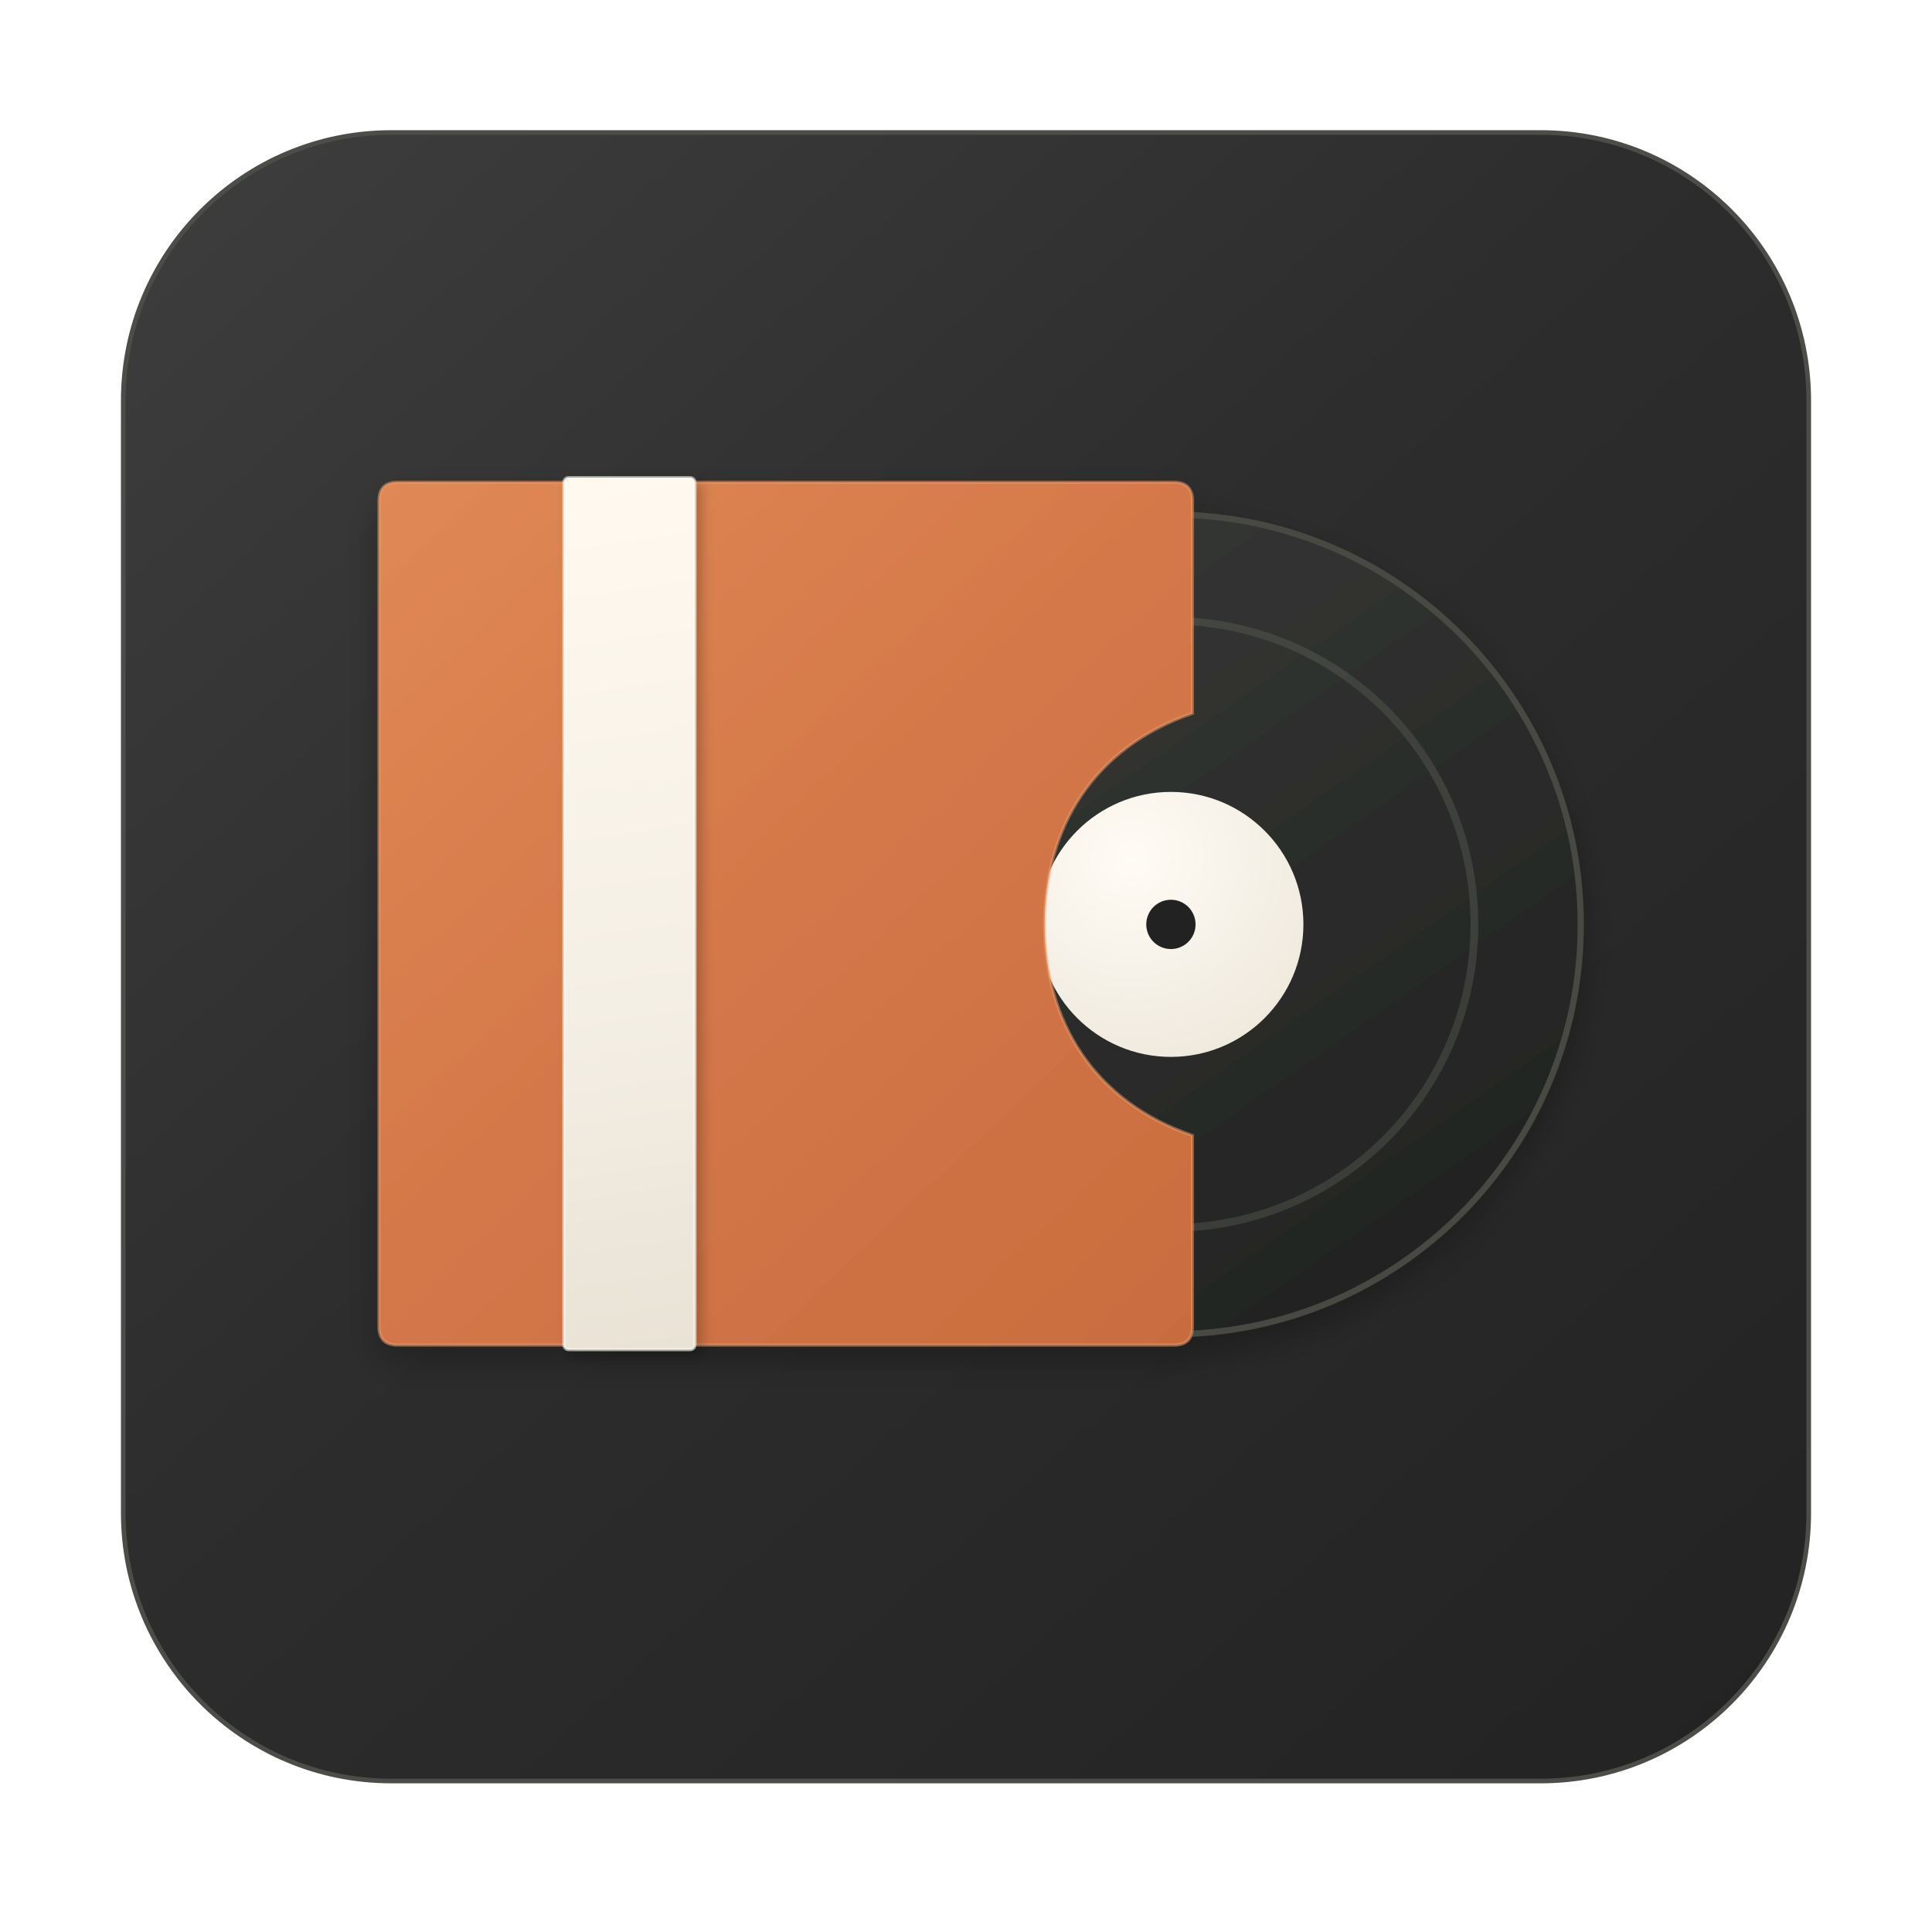
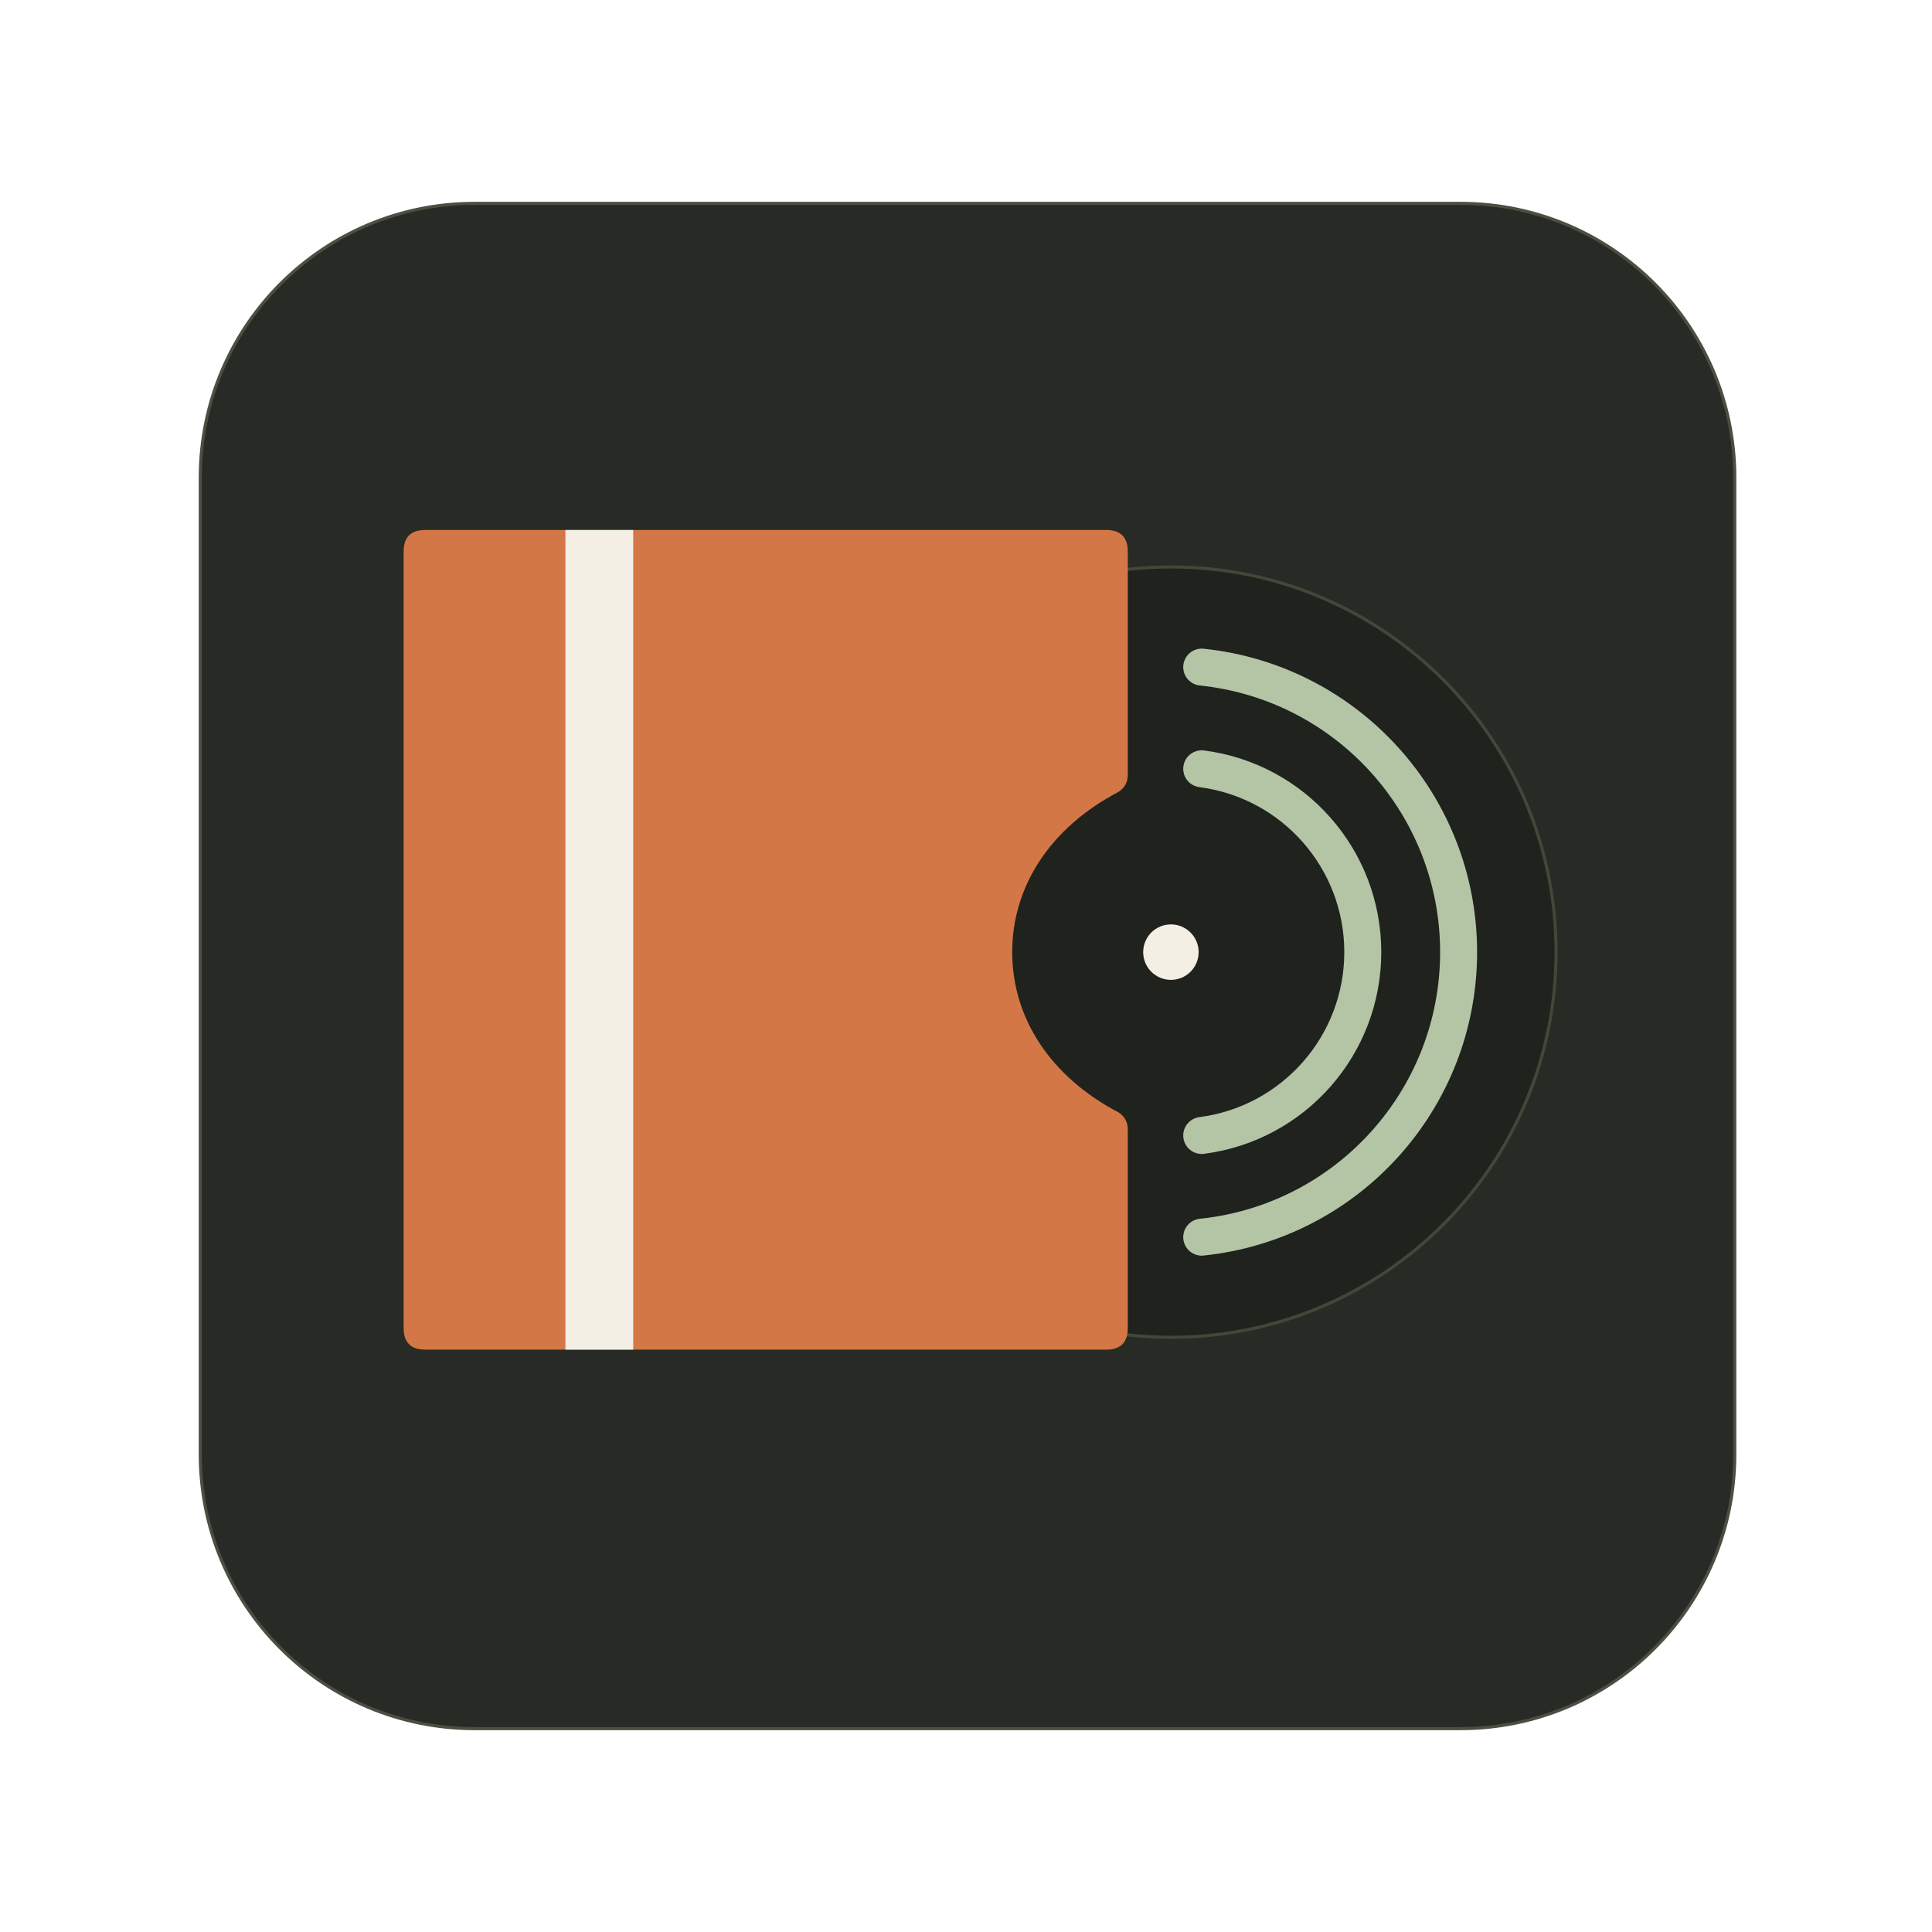
<svg xmlns="http://www.w3.org/2000/svg" width="128" height="128" viewBox="0 0 1254 1254" role="img" aria-labelledby="title desc">
-   <defs>
-     <linearGradient id="tile" x1="120" y1="100" x2="1100" y2="1170" gradientUnits="userSpaceOnUse">
-       <stop stop-color="#3C3D3C" />
-       <stop offset=".44" stop-color="#2C2D2C" />
-       <stop offset="1" stop-color="#222322" />
-     </linearGradient>
-     <linearGradient id="vinyl" x1="650" y1="345" x2="1010" y2="860" gradientUnits="userSpaceOnUse">
-       <stop stop-color="#363735" />
-       <stop offset="1" stop-color="#1F201F" />
-     </linearGradient>
-     <linearGradient id="sleeve" x1="246" y1="313" x2="774" y2="873" gradientUnits="userSpaceOnUse">
-       <stop stop-color="#E08955" />
-       <stop offset=".5" stop-color="#D47749" />
-       <stop offset="1" stop-color="#C96C3E" />
-     </linearGradient>
-     <linearGradient id="paper" x1="366" y1="310" x2="451" y2="876" gradientUnits="userSpaceOnUse">
-       <stop stop-color="#FFF9EF" />
-       <stop offset=".6" stop-color="#F4EFE5" />
-       <stop offset="1" stop-color="#E9E2D5" />
-     </linearGradient>
-     <radialGradient id="label" cx=".35" cy=".25" r=".85">
-       <stop stop-color="#FFFCF5" />
-       <stop offset="1" stop-color="#EEE8DC" />
-     </radialGradient>
-     <filter id="depth" x="-15%" y="-15%" width="140%" height="150%" color-interpolation-filters="sRGB">
-       <feDropShadow dx="0" dy="10" stdDeviation="11" flood-color="#000" flood-opacity=".25" />
-     </filter>
-     <filter id="band-depth" x="-35%" y="-10%" width="200%" height="130%" color-interpolation-filters="sRGB">
-       <feDropShadow dx="4" dy="4" stdDeviation="4" flood-color="#000" flood-opacity=".23" />
-     </filter>
-     <clipPath id="sleeve-clip">
-       <path d="M258 313H762Q774 313 774 325V463C710 485 678 537 678 600C678 663 710 715 774 737V861Q774 873 762 873H258Q246 873 246 861V325Q246 313 258 313Z" />
-     </clipPath>
-   </defs>
-   <rect x="80" y="86" width="1094" height="1070" rx="174" fill="url(#tile)" stroke="#4B4D49" stroke-width="3" />
-   <g filter="url(#depth)">
-     <circle cx="760" cy="600" r="266" fill="url(#vinyl)" stroke="#464843" stroke-width="4" />
-     <circle cx="760" cy="600" r="197" fill="none" stroke="#74766C" stroke-opacity=".28" stroke-width="5" />
-     <circle cx="760" cy="600" r="86" fill="url(#label)" />
-     <circle cx="760" cy="600" r="16" fill="#232421" />
-     <path d="M258 313H762Q774 313 774 325V463C710 485 678 537 678 600C678 663 710 715 774 737V861Q774 873 762 873H258Q246 873 246 861V325Q246 313 258 313Z" fill="url(#sleeve)" stroke="#EEA071" stroke-opacity=".48" stroke-width="2" />
+   <rect x="130" y="132" width="996" height="990" rx="178" fill="#282B25" stroke="#4A4F42" stroke-width="2" />
+   <circle cx="760" cy="618" r="250" fill="#20221E" stroke="#414839" stroke-width="2" />
+   <g fill="none" stroke="#B4C5A6" stroke-width="24" stroke-linecap="round">
+     <path d="M780 433A186 186 0 0 1 780 803" />
+     <path d="M780 499A120 120 0 0 1 780 737" />
  </g>
-   <g filter="url(#band-depth)">
-     <rect x="366" y="310" width="85" height="566" rx="3" fill="url(#paper)" stroke="#FFFCF5" stroke-opacity=".55" stroke-width="2" />
+   <circle cx="760" cy="618" r="18" fill="#F3EFE5" />
+   <path d="M276 344H718Q732 344 732 358V503Q732 510 726 514C682 537 657 575 657 618C657 661 682 699 726 722Q732 726 732 733V862Q732 876 718 876H276Q262 876 262 862V358Q262 344 276 344Z" fill="#D47746" />
+   <g fill="#F3EFE5">
+     <rect x="367" y="344" width="44" height="532" />
  </g>
</svg>
